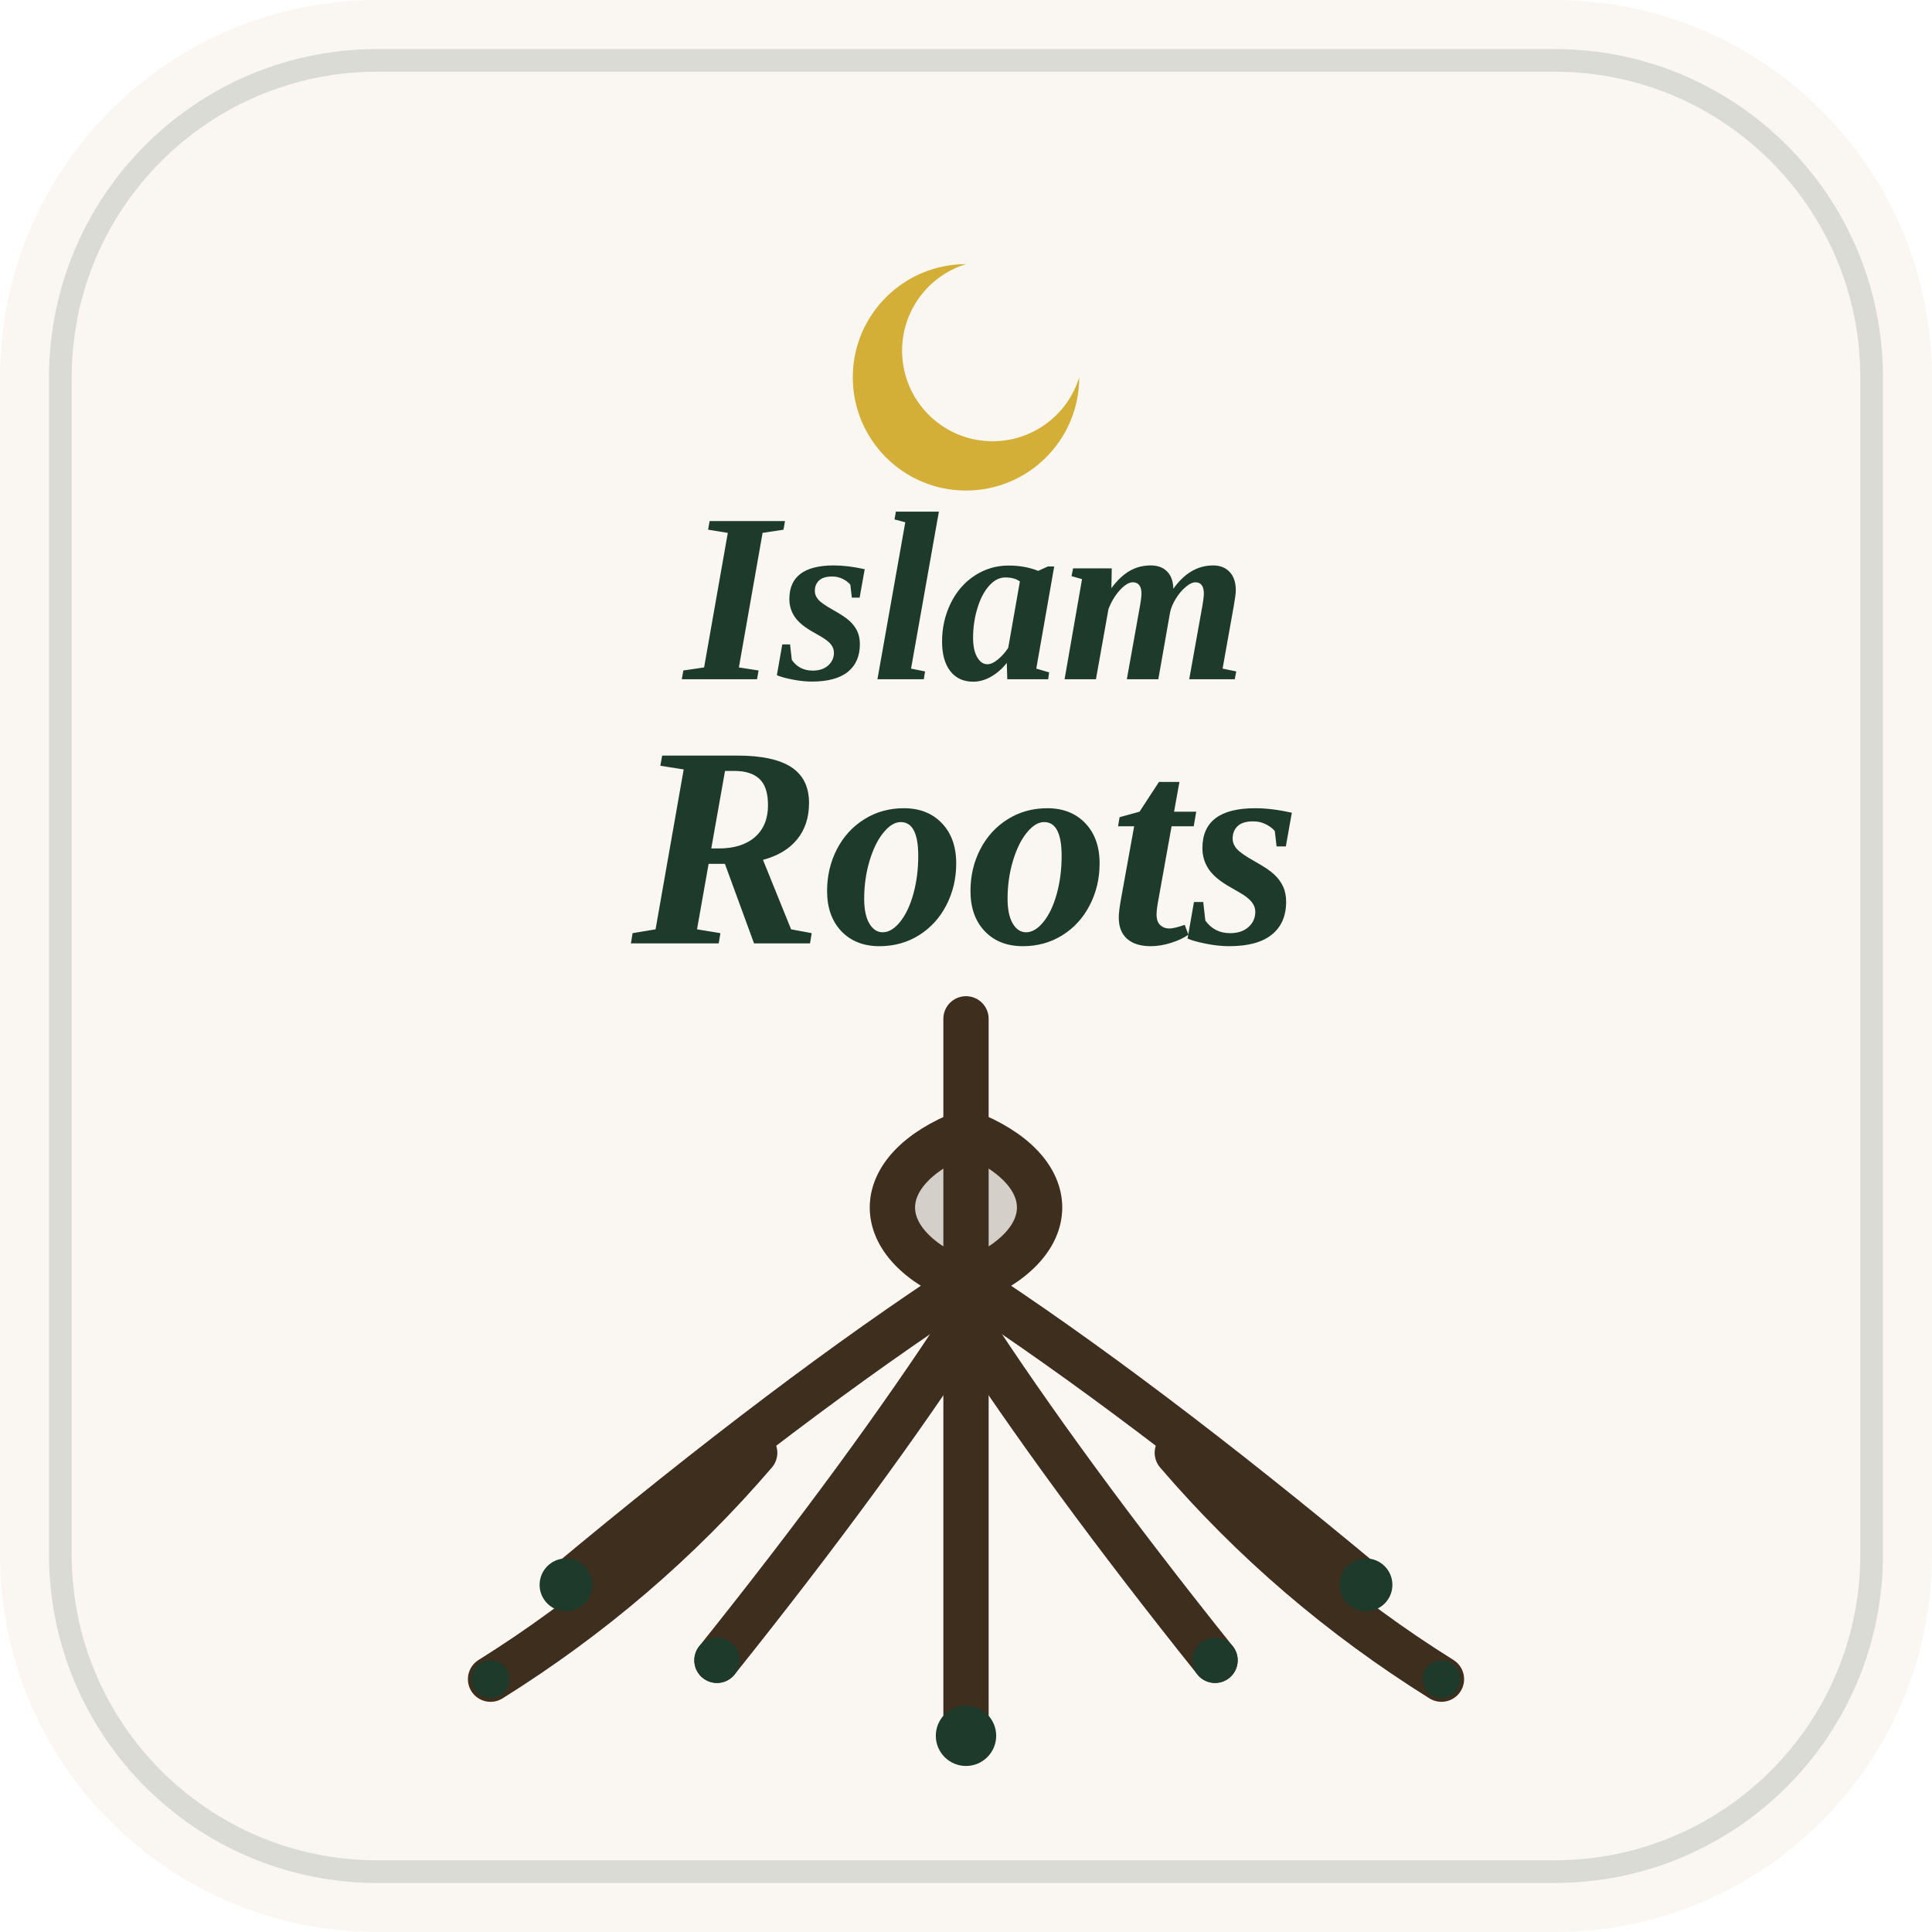
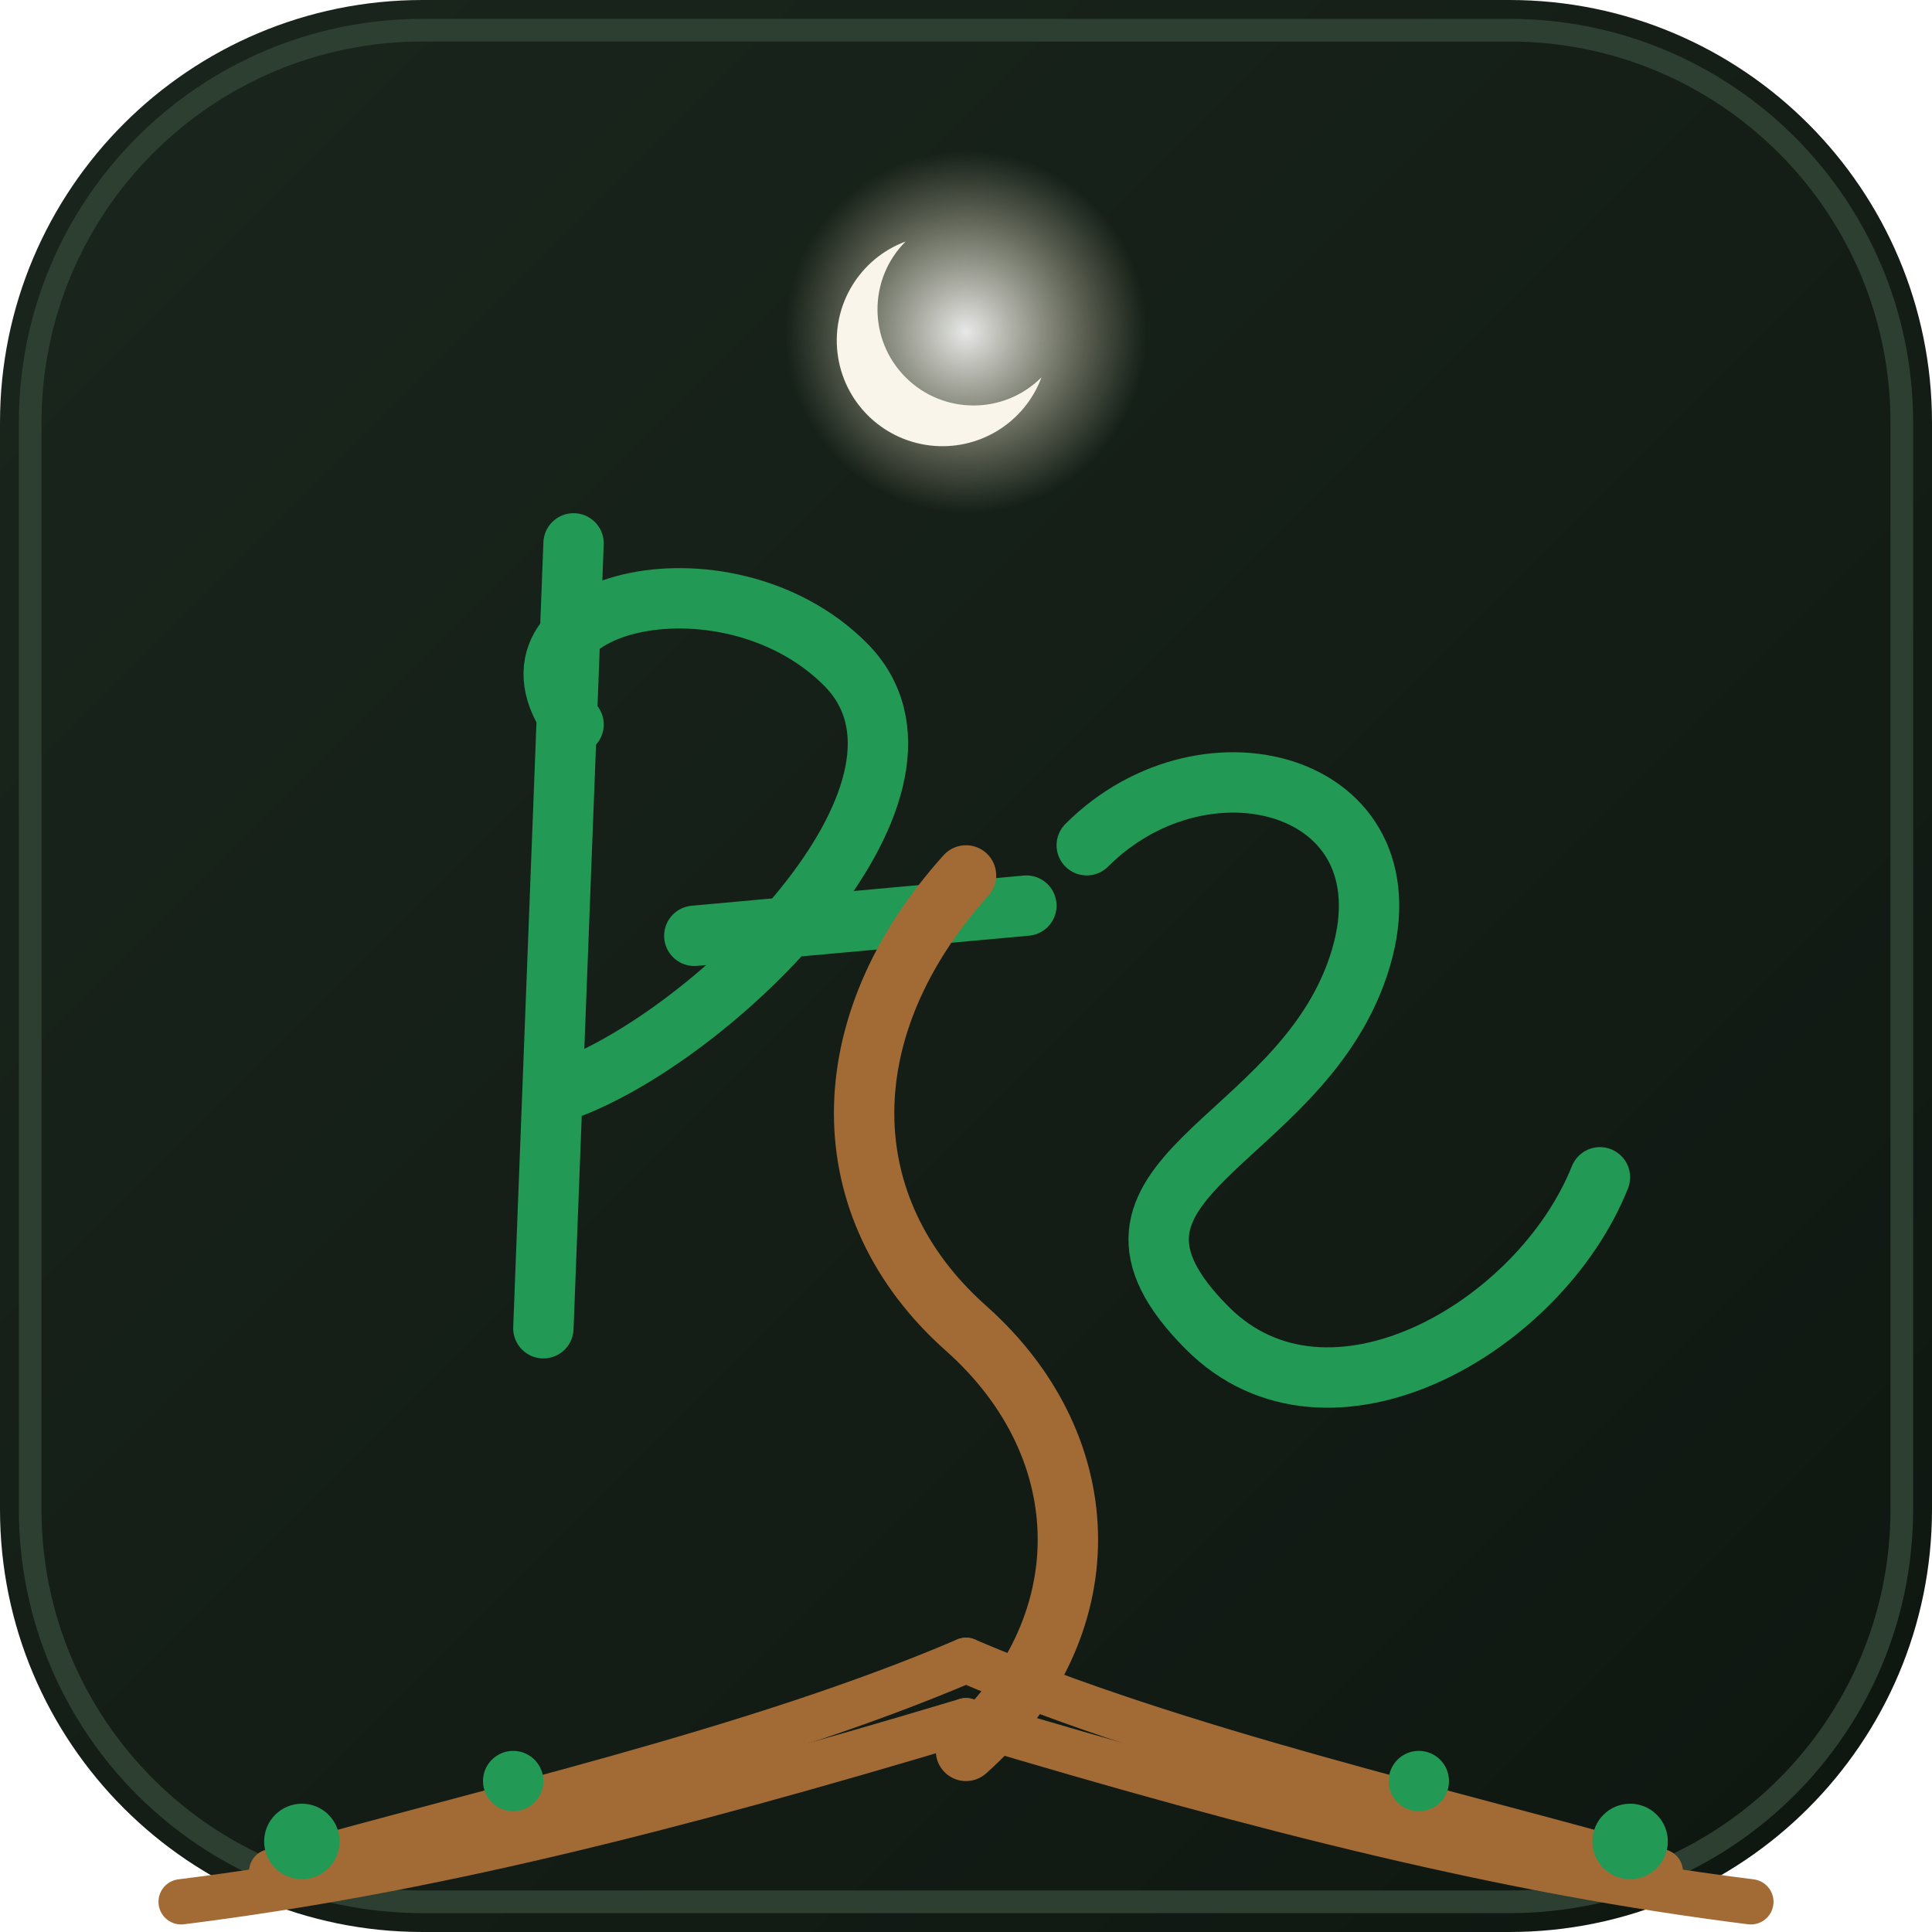
- <svg xmlns="http://www.w3.org/2000/svg" viewBox="0 0 512 512" width="100%" height="100%">
-   <rect width="512" height="512" rx="100" fill="#FAF7F2" />
-   <rect x="16" y="16" width="480" height="480" rx="84" fill="none" stroke="#1E3A2B" stroke-width="6" opacity="0.15" />
-   <path d="M 256 70 A 30 30 0 1 0 286 100 A 24 24 0 1 1 256 70 Z" fill="#D4AF37" />
-   <text x="256" y="180" font-family="'Georgia', 'Times New Roman', serif" font-weight="bold" font-style="italic" font-size="64" fill="#1E3A2B" text-anchor="middle">Islam</text>
-   <text x="256" y="250" font-family="'Georgia', 'Times New Roman', serif" font-weight="bold" font-style="italic" font-size="76" fill="#1E3A2B" text-anchor="middle">Roots</text>
-   <g fill="none" stroke="#3D2E1E" stroke-width="12" stroke-linecap="round" stroke-linejoin="round">
-     <path d="M 256 270 L 256 340" />
-     <path d="M 256 300 C 230 310 230 330 256 340 C 282 330 282 310 256 300 Z" fill="#3D2E1E" opacity="0.2" />
-     <path d="M 256 300 C 230 310 230 330 256 340 C 282 330 282 310 256 300 Z" />
-     <path d="M 256 340 Q 210 370 150 420" />
-     <path d="M 256 340 Q 302 370 362 420" />
-     <path d="M 256 350 Q 230 390 190 440" />
-     <path d="M 256 350 Q 282 390 322 440" />
-     <path d="M 256 360 Q 256 410 256 460" />
-     <path d="M 200 385 Q 170 420 130 445" />
-     <path d="M 312 385 Q 342 420 382 445" />
+ <svg xmlns="http://www.w3.org/2000/svg" viewBox="0 0 128 128" width="100%" height="100%">
+   <defs>
+     <linearGradient id="favBg" x1="0%" y1="0%" x2="100%" y2="100%">
+       <stop offset="0%" stop-color="#1A261D" />
+       <stop offset="100%" stop-color="#0E1610" />
+     </linearGradient>
+     <radialGradient id="favGlow" cx="50%" cy="50%" r="50%">
+       <stop offset="0%" stop-color="#FFFFFF" stop-opacity="0.9" />
+       <stop offset="100%" stop-color="#E8DCB8" stop-opacity="0" />
+     </radialGradient>
+   </defs>
+   <rect width="128" height="128" rx="28" fill="url(#favBg)" />
+   <rect x="2" y="2" width="124" height="124" rx="26" fill="none" stroke="#2D3F30" stroke-width="1.5" />
+   <circle cx="64" cy="22" r="12" fill="url(#favGlow)" />
+   <path d="M 60,16 A 7,7 0 1,0 69,25 A 5.5,5.5 0 1,1 60,16 Z" fill="#FAF5EB" />
+   <g fill="none" stroke="#229954" stroke-linecap="round" stroke-linejoin="round">
+     <path d="M 38,48 C 32,40 48,36 56,44 C 64,52 48,68 38,72 M 38,36 L 36,88 M 46,62 L 68,60" stroke-width="4" />
+     <path d="M 72,56 C 80,48 94,52 90,64 C 86,76 70,78 80,88 C 88,96 102,88 106,78" stroke-width="4" />
  </g>
-   <g fill="#1E3A2B">
-     <circle cx="150" cy="420" r="7" />
-     <circle cx="362" cy="420" r="7" />
-     <circle cx="190" cy="440" r="6" />
-     <circle cx="322" cy="440" r="6" />
-     <circle cx="256" cy="460" r="8" />
-     <circle cx="130" cy="445" r="5" />
-     <circle cx="382" cy="445" r="5" />
+   <path d="M 64,58 C 55,68 55,80 64,88 C 73,96 73,108 64,116" fill="none" stroke="#A26B36" stroke-width="4" stroke-linecap="round" />
+   <g fill="none" stroke="#A26B36" stroke-linecap="round" stroke-width="3">
+     <path d="M 64,110 C 50,116 32,120 18,124" />
+     <path d="M 64,110 C 78,116 96,120 110,124" />
+     <path d="M 64,114 C 44,120 28,124 12,126" />
+     <path d="M 64,114 C 84,120 100,124 116,126" />
+   </g>
+   <g fill="#229954">
+     <circle cx="20" cy="122" r="2.5" />
+     <circle cx="108" cy="122" r="2.5" />
+     <circle cx="34" cy="118" r="2" />
+     <circle cx="94" cy="118" r="2" />
  </g>
</svg>
